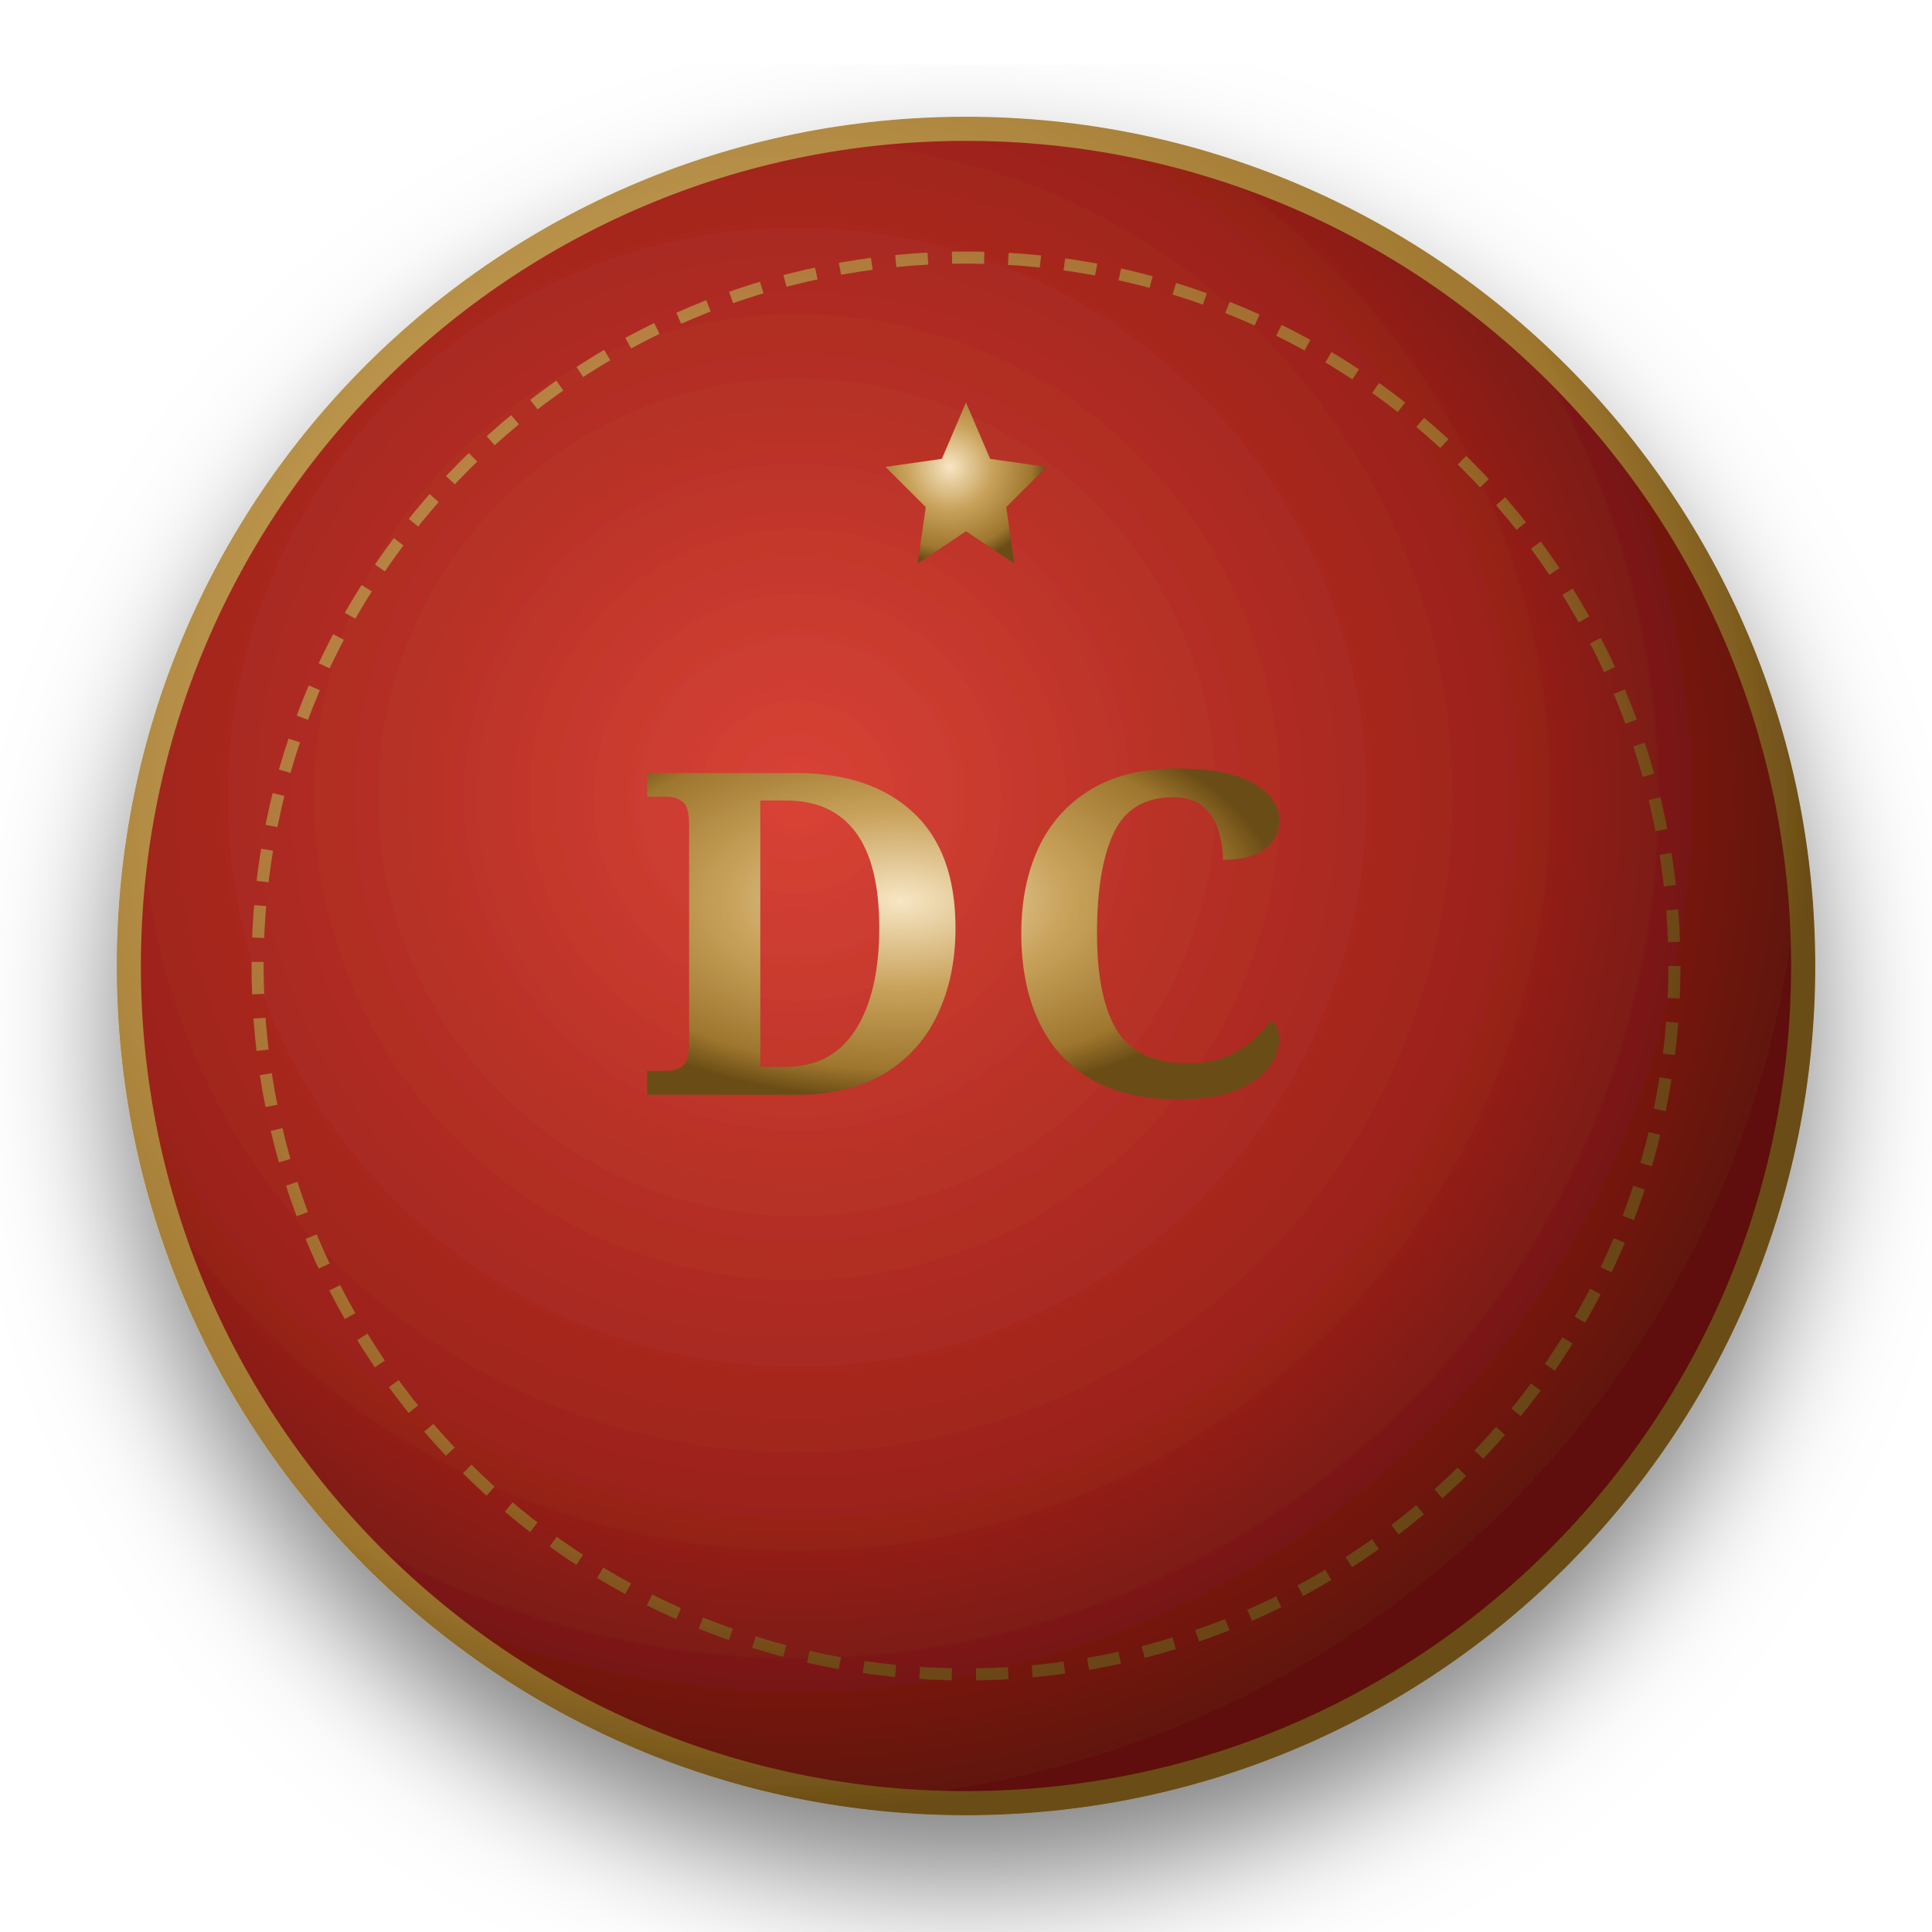
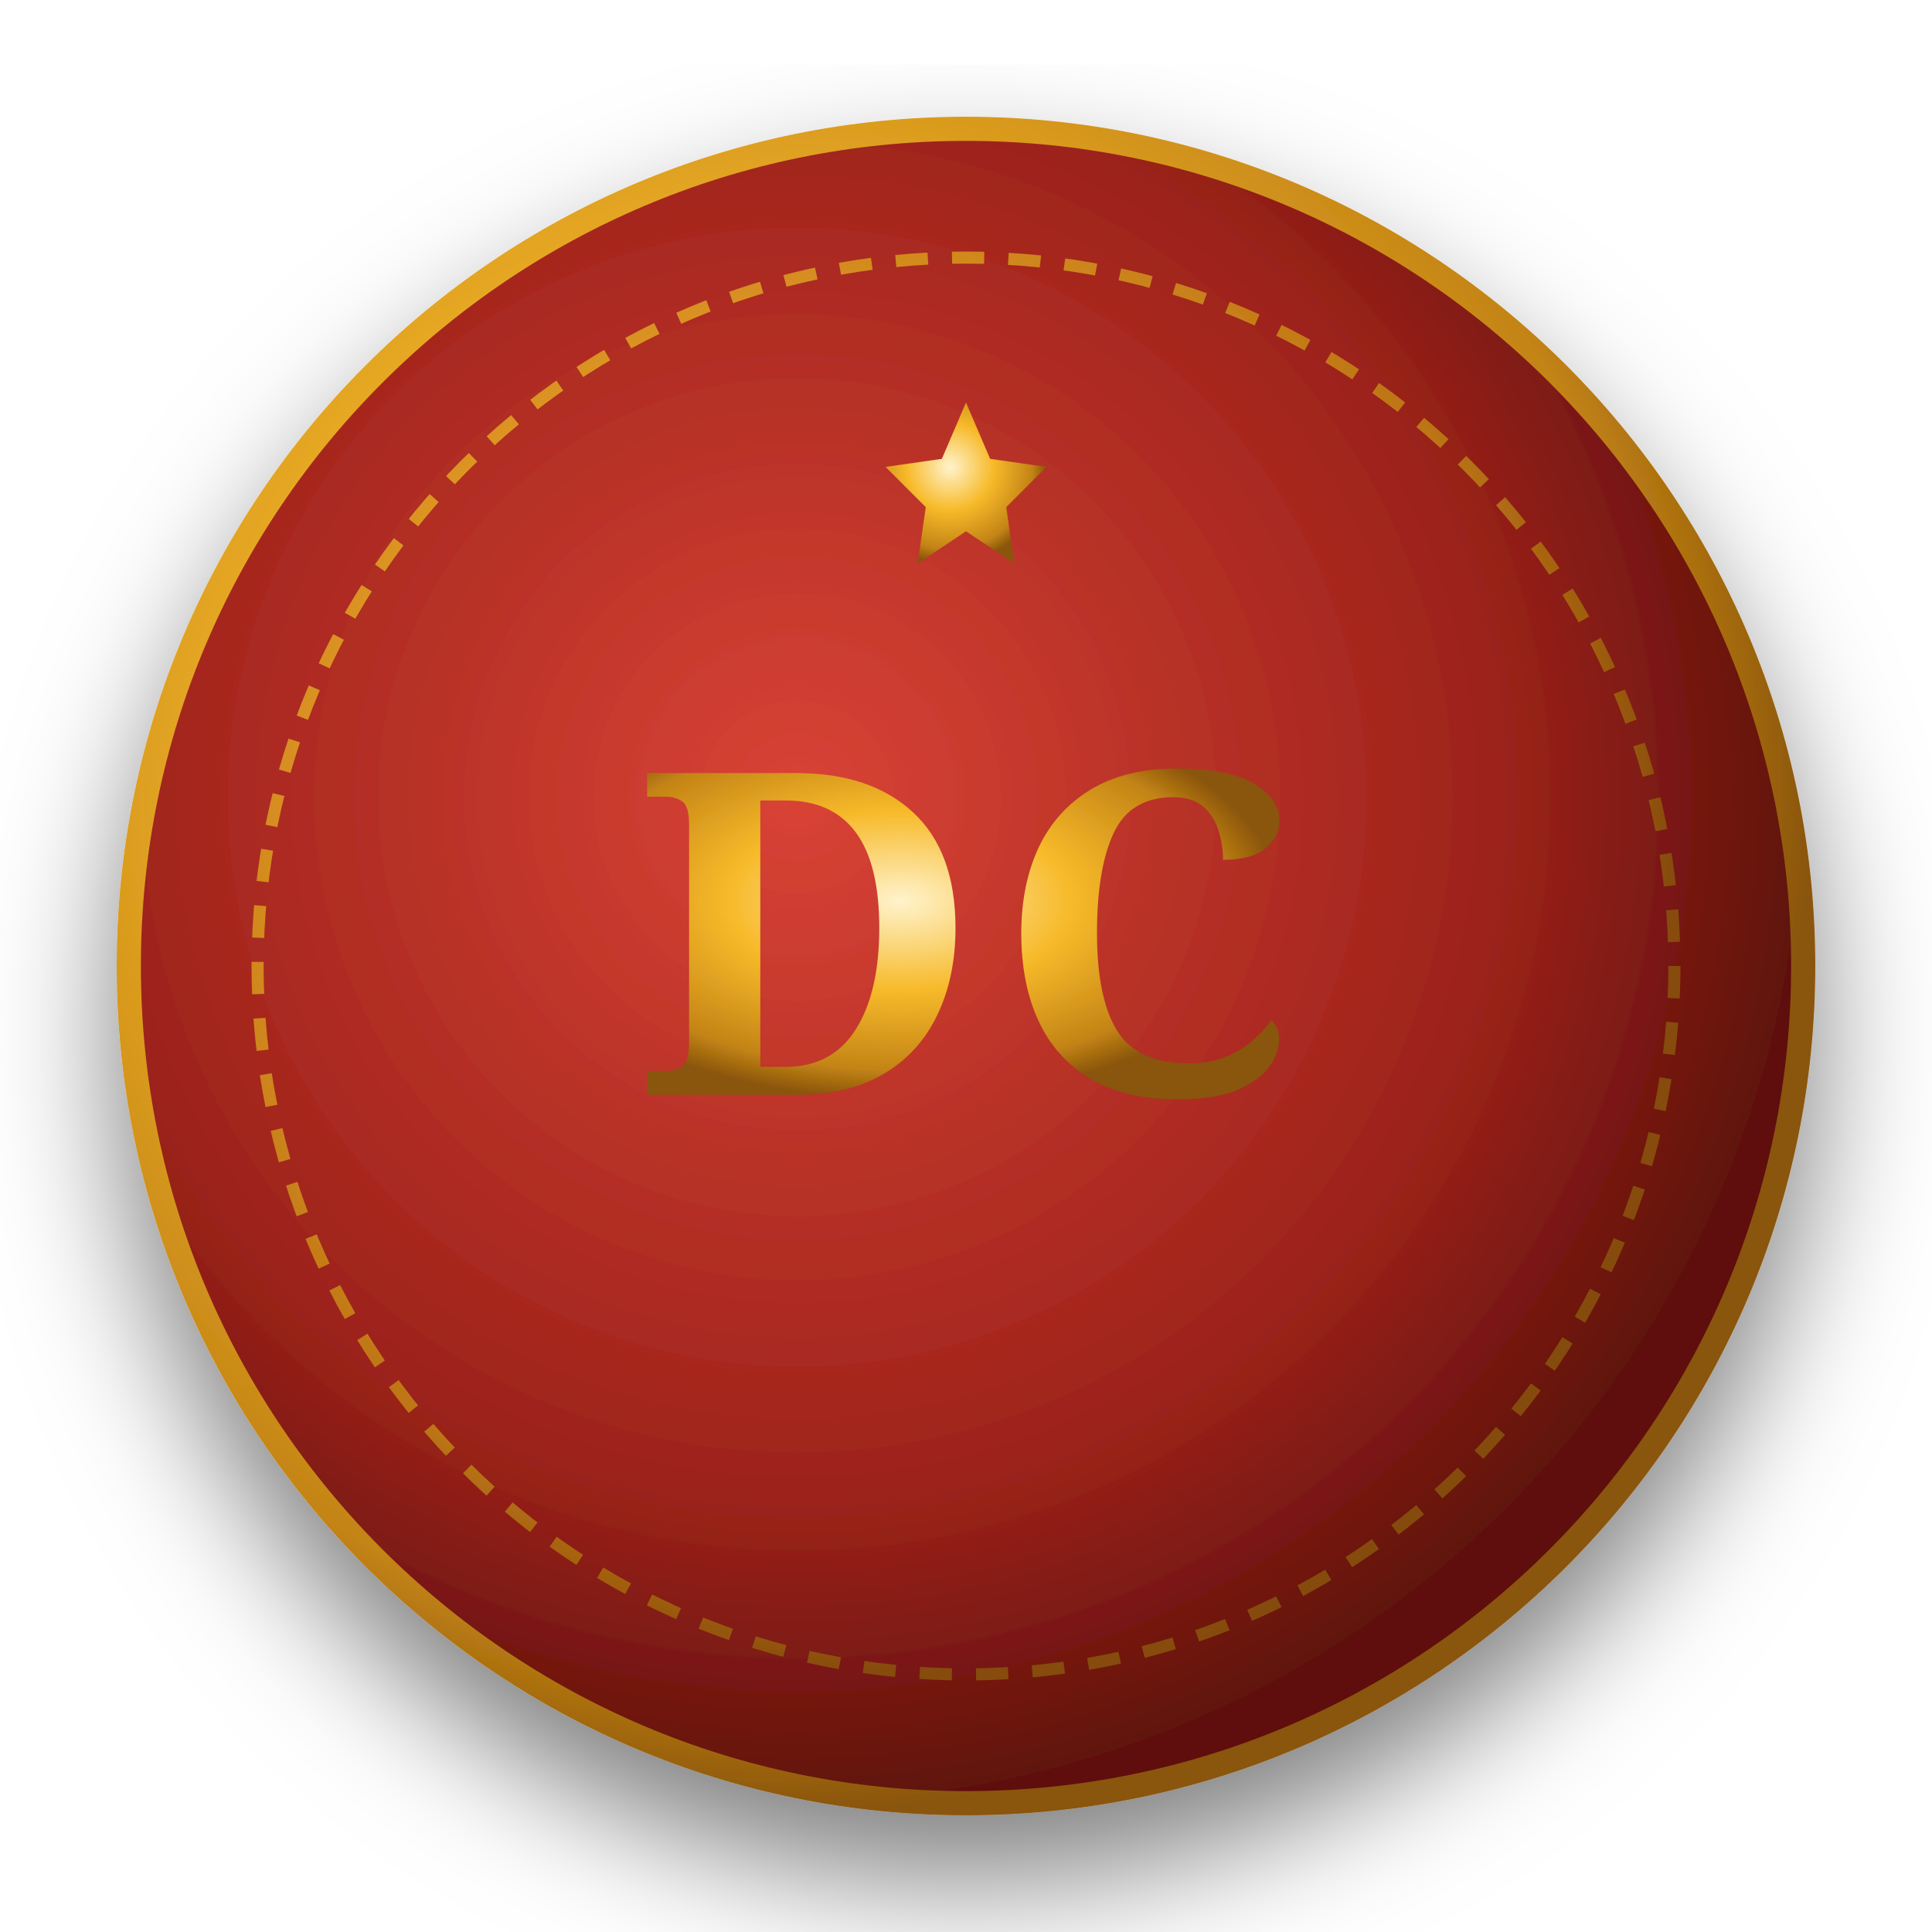
<svg xmlns="http://www.w3.org/2000/svg" viewBox="0 0 120 120" width="120" height="120">
  <defs>
    <radialGradient id="seloGold" cx="40%" cy="40%" r="60%">
-       <stop offset="0%" stop-color="#F7E6C4" />
-       <stop offset="45%" stop-color="#C8A15A" />
-       <stop offset="85%" stop-color="#9E762E" />
-       <stop offset="100%" stop-color="#6B4D16" />
+       <stop offset="0%" stop-color="#FFF3CC" />
+       <stop offset="45%" stop-color="#F7BA2A" />
+       <stop offset="85%" stop-color="#C48416" />
+       <stop offset="100%" stop-color="#8A5508" />
    </radialGradient>
    <radialGradient id="seloRed" cx="40%" cy="40%" r="60%">
      <stop offset="0%" stop-color="#D94336" />
      <stop offset="70%" stop-color="#9C221A" />
      <stop offset="100%" stop-color="#5E110C" />
    </radialGradient>
    <filter id="seloShadow" x="-20%" y="-20%" width="140%" height="140%">
      <feDropShadow dx="0" dy="4" stdDeviation="4" flood-color="#000000" flood-opacity="0.5" />
    </filter>
  </defs>
  <g filter="url(#seloShadow)">
    <circle cx="60" cy="60" r="52" fill="url(#seloRed)" stroke="url(#seloGold)" stroke-width="1.5" />
    <circle cx="60" cy="60" r="44" fill="none" stroke="url(#seloGold)" stroke-width="0.75" stroke-dasharray="2 1.5" opacity="0.85" />
    <text x="60" y="68" font-family="'Cinzel', 'Playfair Display', 'Cormorant Garamond', Georgia, serif" font-size="28" font-weight="700" fill="url(#seloGold)" text-anchor="middle" letter-spacing="1">DC</text>
    <polygon points="60,25 61.5,28.5 65,29 62.5,31.5 63,35 60,33 57,35 57.5,31.5 55,29 58.5,28.5" fill="url(#seloGold)" />
  </g>
</svg>
